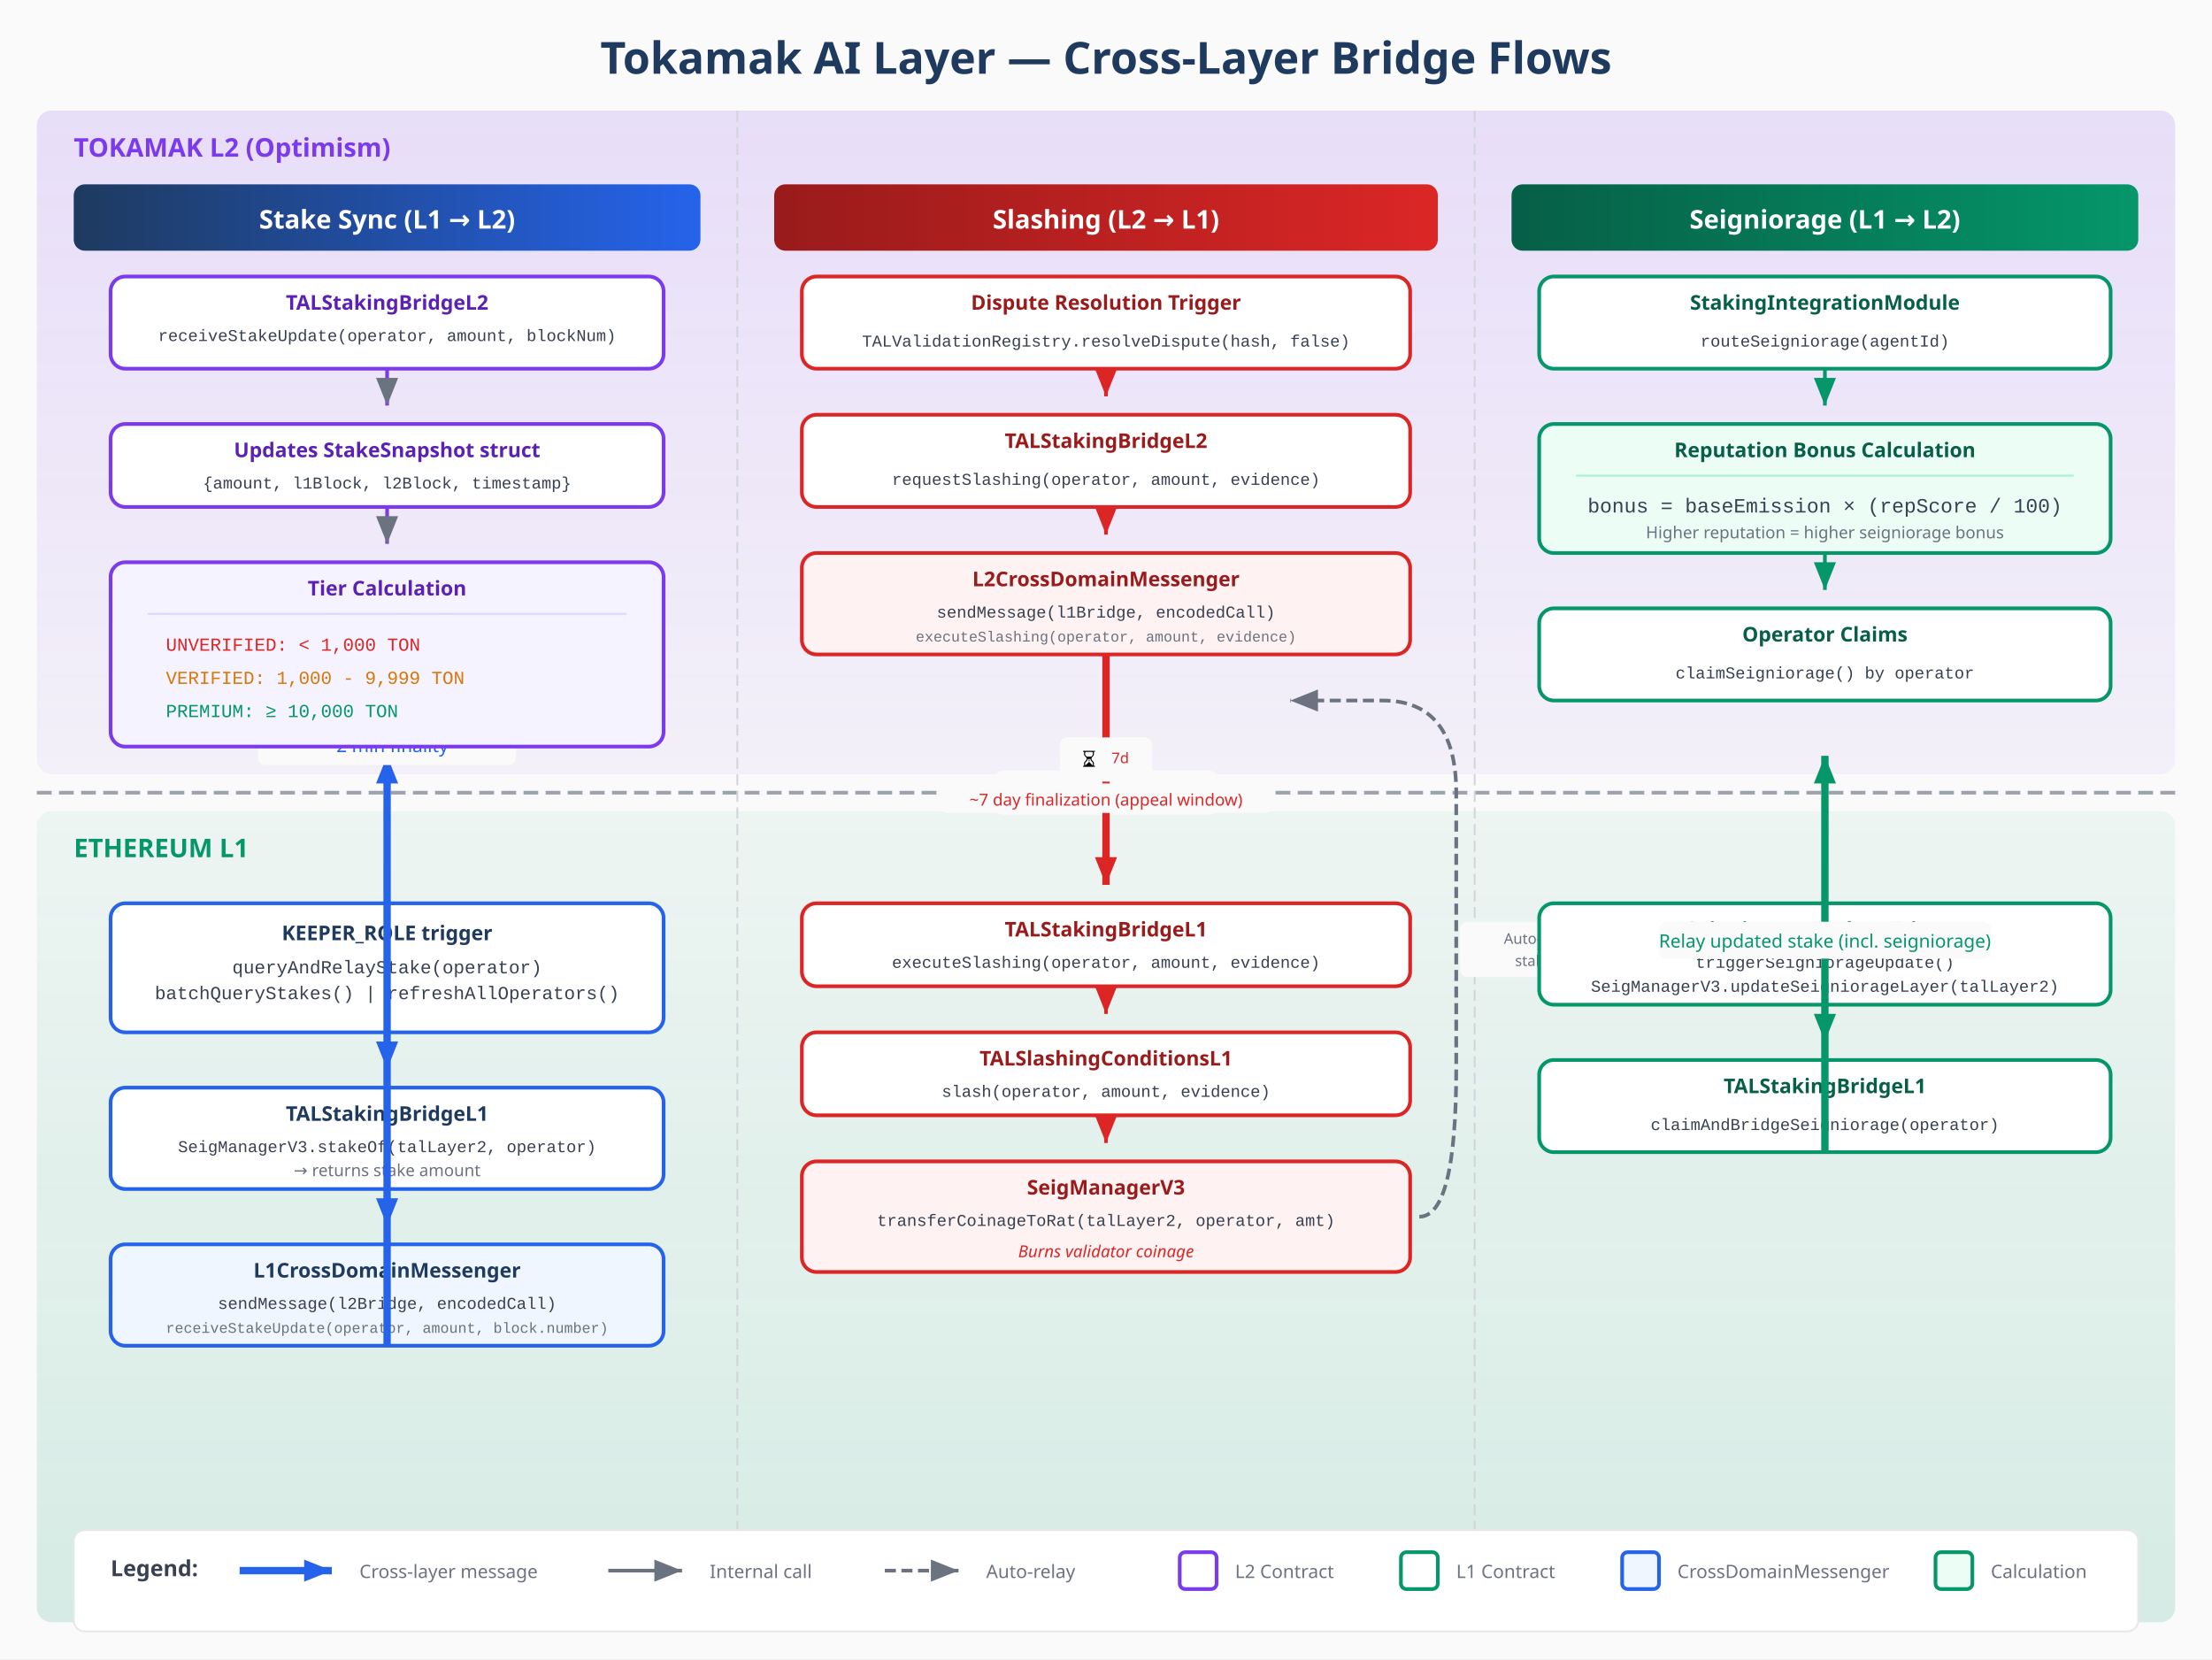
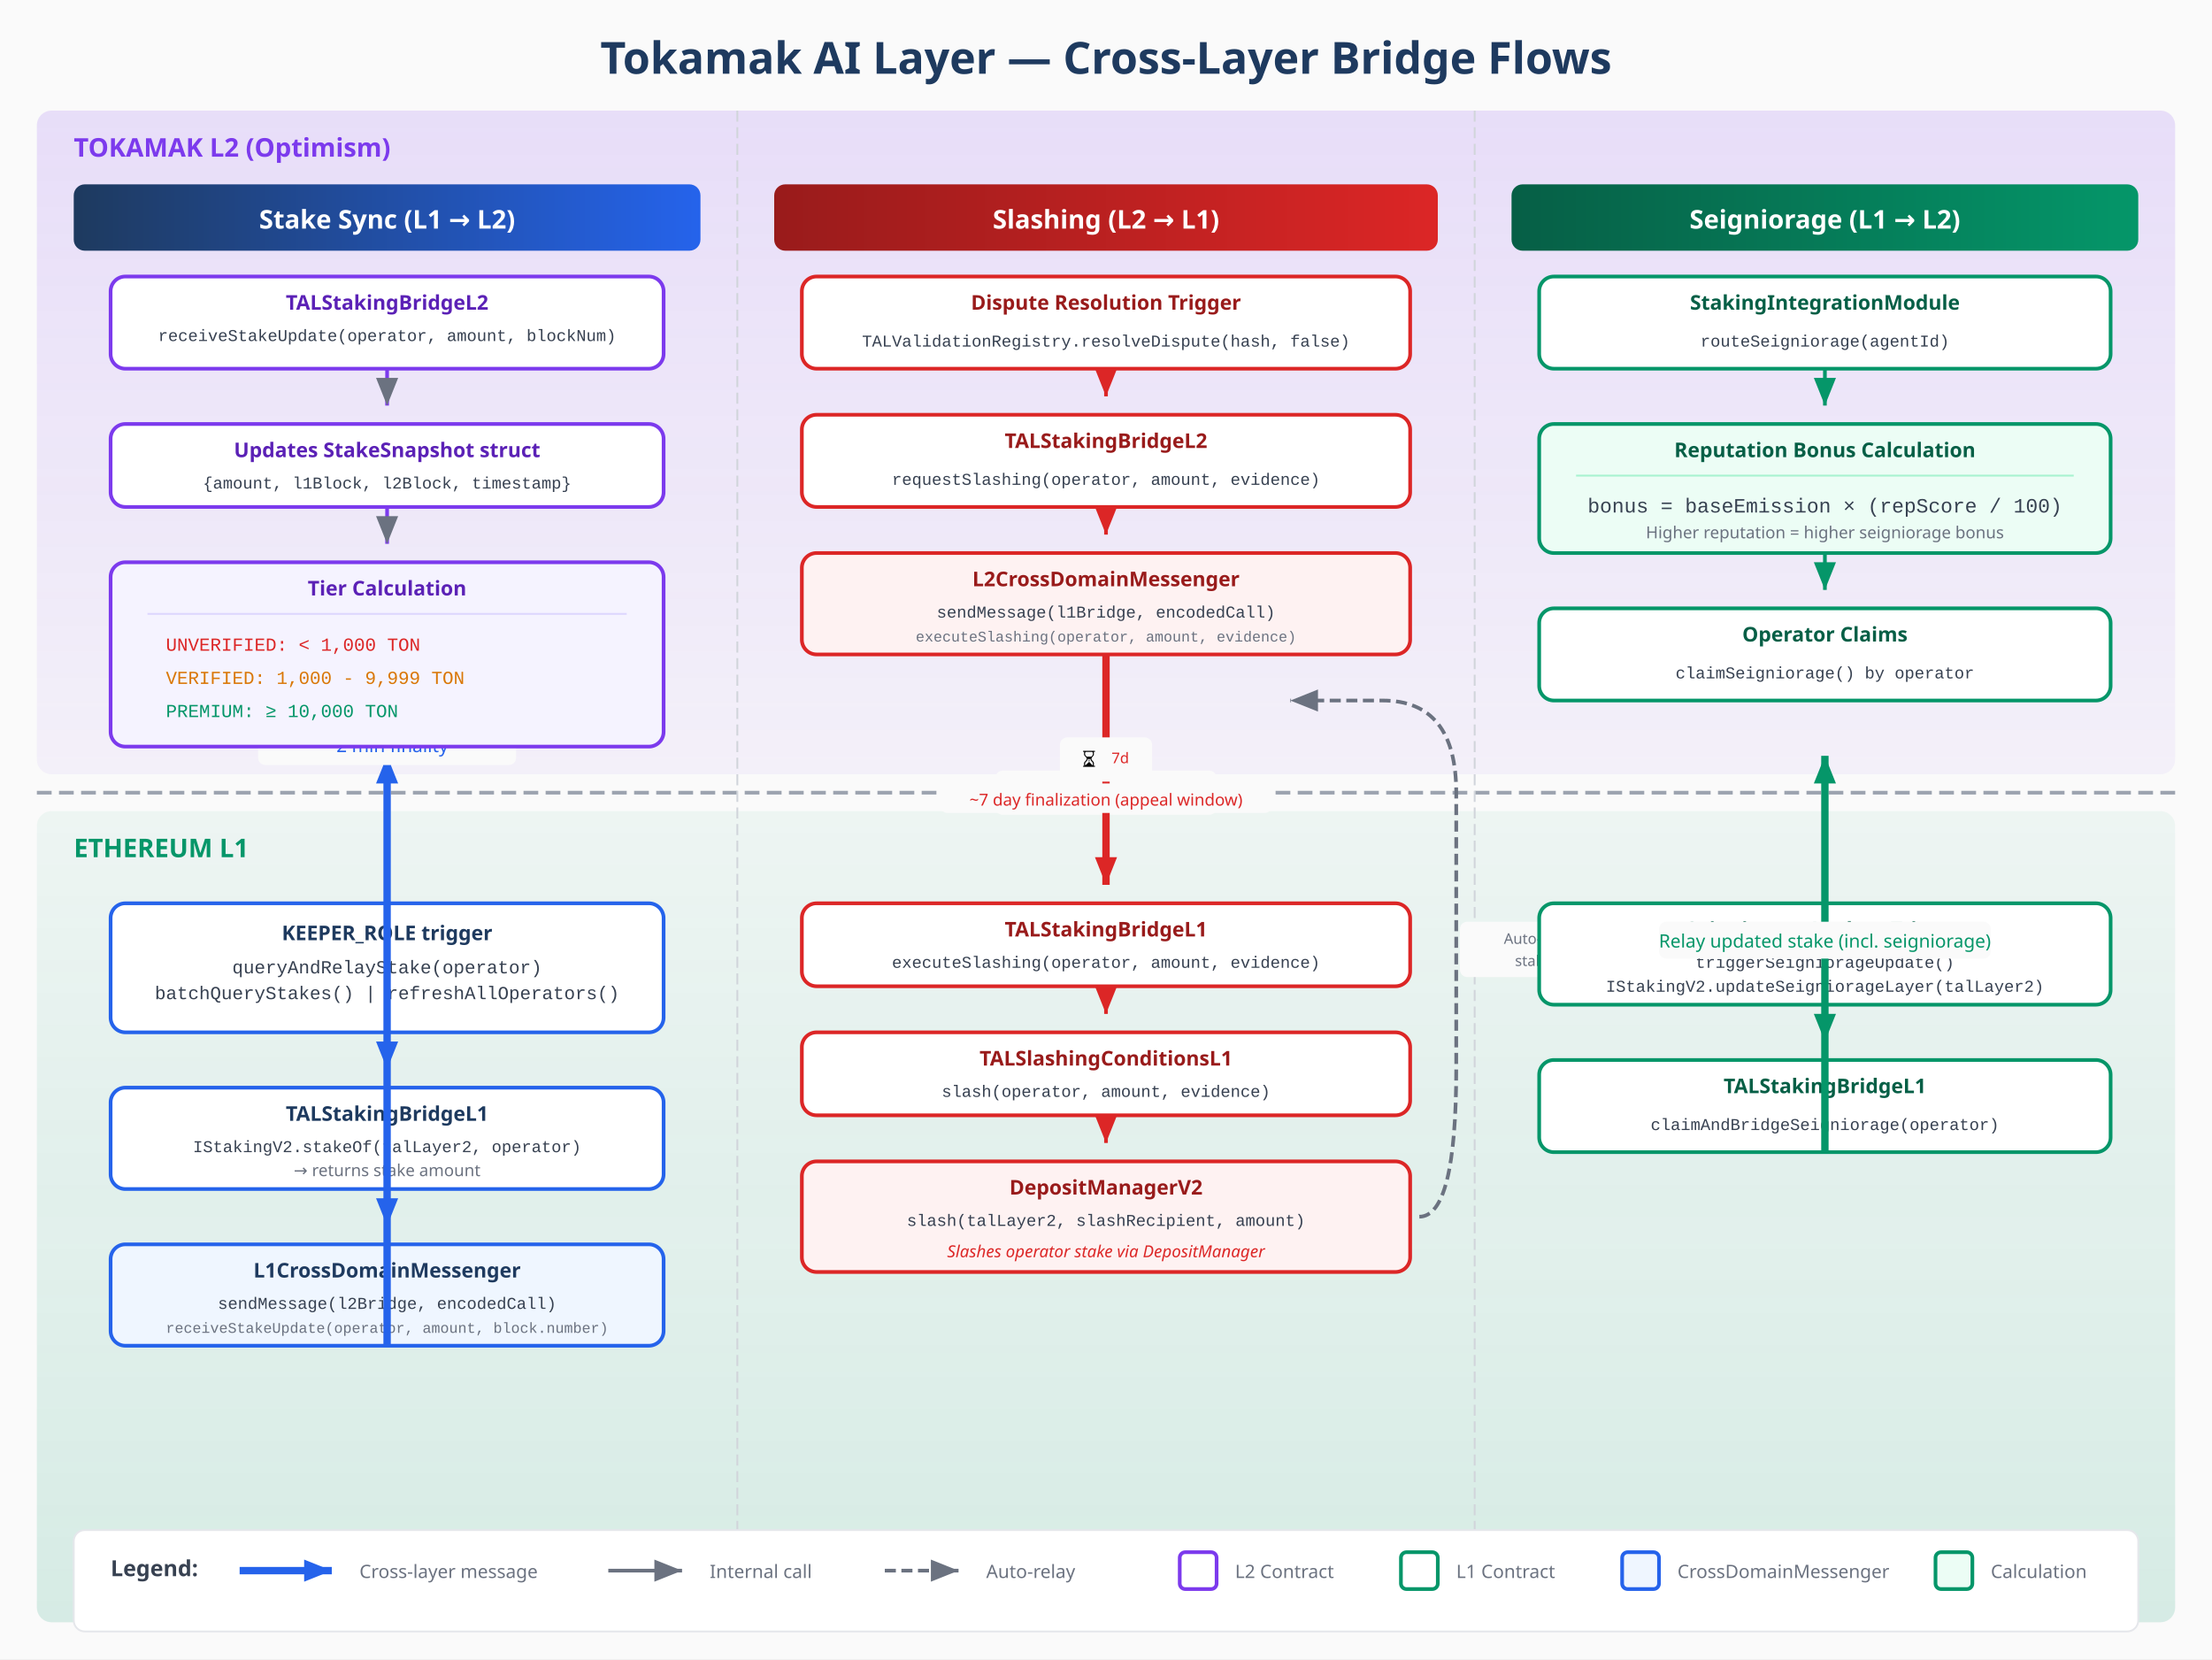
<svg xmlns="http://www.w3.org/2000/svg" viewBox="0 0 1200 900" width="1200" height="900">
  <defs>
    <linearGradient id="l2Gradient" x1="0%" y1="0%" x2="0%" y2="100%">
      <stop offset="0%" style="stop-color:#7c3aed;stop-opacity:0.15" />
      <stop offset="100%" style="stop-color:#7c3aed;stop-opacity:0.05" />
    </linearGradient>
    <linearGradient id="l1Gradient" x1="0%" y1="0%" x2="0%" y2="100%">
      <stop offset="0%" style="stop-color:#059669;stop-opacity:0.05" />
      <stop offset="100%" style="stop-color:#059669;stop-opacity:0.15" />
    </linearGradient>
    <linearGradient id="blueHeader" x1="0%" y1="0%" x2="100%" y2="0%">
      <stop offset="0%" style="stop-color:#1e3a5f" />
      <stop offset="100%" style="stop-color:#2563eb" />
    </linearGradient>
    <linearGradient id="redHeader" x1="0%" y1="0%" x2="100%" y2="0%">
      <stop offset="0%" style="stop-color:#991b1b" />
      <stop offset="100%" style="stop-color:#dc2626" />
    </linearGradient>
    <linearGradient id="greenHeader" x1="0%" y1="0%" x2="100%" y2="0%">
      <stop offset="0%" style="stop-color:#065f46" />
      <stop offset="100%" style="stop-color:#059669" />
    </linearGradient>
    <marker id="arrowBlue" markerWidth="16" markerHeight="12" refX="15" refY="6" orient="auto" markerUnits="userSpaceOnUse">
      <polygon points="0 0, 15 6, 0 12" fill="#2563eb" />
    </marker>
    <marker id="arrowRed" markerWidth="16" markerHeight="12" refX="15" refY="6" orient="auto" markerUnits="userSpaceOnUse">
      <polygon points="0 0, 15 6, 0 12" fill="#dc2626" />
    </marker>
    <marker id="arrowGreen" markerWidth="16" markerHeight="12" refX="15" refY="6" orient="auto" markerUnits="userSpaceOnUse">
      <polygon points="0 0, 15 6, 0 12" fill="#059669" />
    </marker>
    <marker id="arrowGray" markerWidth="16" markerHeight="12" refX="15" refY="6" orient="auto" markerUnits="userSpaceOnUse">
      <polygon points="0 0, 15 6, 0 12" fill="#6b7280" />
    </marker>
  </defs>
  <rect width="1200" height="900" fill="#fafafa" />
  <text x="600" y="40" text-anchor="middle" font-family="'Segoe UI', system-ui, sans-serif" font-size="24" font-weight="600" fill="#1e3a5f">
    Tokamak AI Layer — Cross-Layer Bridge Flows
  </text>
  <rect x="20" y="60" width="1160" height="360" fill="url(#l2Gradient)" rx="8" />
  <text x="40" y="85" font-family="'Segoe UI', system-ui, sans-serif" font-size="14" font-weight="600" fill="#7c3aed">
    TOKAMAK L2 (Optimism)
  </text>
  <rect x="20" y="440" width="1160" height="440" fill="url(#l1Gradient)" rx="8" />
  <text x="40" y="465" font-family="'Segoe UI', system-ui, sans-serif" font-size="14" font-weight="600" fill="#059669">
    ETHEREUM L1
  </text>
  <line x1="20" y1="430" x2="1180" y2="430" stroke="#9ca3af" stroke-width="2" stroke-dasharray="8,4" />
  <rect x="540" y="418" width="120" height="24" fill="#fafafa" rx="4" />
  <text x="600" y="435" text-anchor="middle" font-family="'Segoe UI', system-ui, sans-serif" font-size="12" fill="#6b7280">
    Cross-Layer Boundary
  </text>
  <line x1="400" y1="60" x2="400" y2="880" stroke="#d1d5db" stroke-width="1" stroke-dasharray="6,3" />
  <line x1="800" y1="60" x2="800" y2="880" stroke="#d1d5db" stroke-width="1" stroke-dasharray="6,3" />
  <g id="columnA">
    <rect x="40" y="100" width="340" height="36" fill="url(#blueHeader)" rx="6" />
    <text x="210" y="124" text-anchor="middle" font-family="'Segoe UI', system-ui, sans-serif" font-size="14" font-weight="600" fill="white">
      Stake Sync (L1 → L2)
    </text>
    <g transform="translate(60, 490)">
      <rect width="300" height="70" fill="white" stroke="#2563eb" stroke-width="2" rx="8" />
      <text x="150" y="20" text-anchor="middle" font-family="'Segoe UI', system-ui, sans-serif" font-size="11" font-weight="600" fill="#1e3a5f">
        KEEPER_ROLE trigger
      </text>
      <text x="150" y="38" text-anchor="middle" font-family="'Courier New', monospace" font-size="10" fill="#374151">
        queryAndRelayStake(operator)
      </text>
      <text x="150" y="52" text-anchor="middle" font-family="'Courier New', monospace" font-size="10" fill="#374151">
        batchQueryStakes() | refreshAllOperators()
      </text>
    </g>
    <line x1="210" y1="560" x2="210" y2="580" stroke="#2563eb" stroke-width="2" marker-end="url(#arrowBlue)" />
    <g transform="translate(60, 590)">
      <rect width="300" height="55" fill="white" stroke="#2563eb" stroke-width="2" rx="8" />
      <text x="150" y="18" text-anchor="middle" font-family="'Segoe UI', system-ui, sans-serif" font-size="11" font-weight="600" fill="#1e3a5f">
        TALStakingBridgeL1
      </text>
      <text x="150" y="35" text-anchor="middle" font-family="'Courier New', monospace" font-size="9" fill="#374151">
-         SeigManagerV3.stakeOf(talLayer2, operator)
+         IStakingV2.stakeOf(talLayer2, operator)
      </text>
      <text x="150" y="48" text-anchor="middle" font-family="'Segoe UI', system-ui, sans-serif" font-size="9" fill="#6b7280">
        → returns stake amount
      </text>
    </g>
    <line x1="210" y1="645" x2="210" y2="665" stroke="#2563eb" stroke-width="2" marker-end="url(#arrowBlue)" />
    <g transform="translate(60, 675)">
      <rect width="300" height="55" fill="#eff6ff" stroke="#2563eb" stroke-width="2" rx="8" />
      <text x="150" y="18" text-anchor="middle" font-family="'Segoe UI', system-ui, sans-serif" font-size="11" font-weight="600" fill="#1e3a5f">
        L1CrossDomainMessenger
      </text>
      <text x="150" y="35" text-anchor="middle" font-family="'Courier New', monospace" font-size="9" fill="#374151">
        sendMessage(l2Bridge, encodedCall)
      </text>
      <text x="150" y="48" text-anchor="middle" font-family="'Courier New', monospace" font-size="8" fill="#6b7280">
        receiveStakeUpdate(operator, amount, block.number)
      </text>
    </g>
    <line x1="210" y1="730" x2="210" y2="410" stroke="#2563eb" stroke-width="4" marker-end="url(#arrowBlue)" />
    <rect x="140" y="395" width="140" height="20" fill="#fafafa" rx="4" />
    <text x="210" y="408" text-anchor="middle" font-family="'Segoe UI', system-ui, sans-serif" font-size="10" fill="#2563eb" font-weight="500">
      ~2 min finality
    </text>
    <g transform="translate(60, 150)">
      <rect width="300" height="50" fill="white" stroke="#7c3aed" stroke-width="2" rx="8" />
      <text x="150" y="18" text-anchor="middle" font-family="'Segoe UI', system-ui, sans-serif" font-size="11" font-weight="600" fill="#5b21b6">
        TALStakingBridgeL2
      </text>
      <text x="150" y="35" text-anchor="middle" font-family="'Courier New', monospace" font-size="9" fill="#374151">
        receiveStakeUpdate(operator, amount, blockNum)
      </text>
    </g>
    <line x1="210" y1="200" x2="210" y2="220" stroke="#7c3aed" stroke-width="2" marker-end="url(#arrowGray)" />
    <g transform="translate(60, 230)">
      <rect width="300" height="45" fill="white" stroke="#7c3aed" stroke-width="2" rx="8" />
      <text x="150" y="18" text-anchor="middle" font-family="'Segoe UI', system-ui, sans-serif" font-size="11" font-weight="600" fill="#5b21b6">
        Updates StakeSnapshot struct
      </text>
      <text x="150" y="35" text-anchor="middle" font-family="'Courier New', monospace" font-size="9" fill="#374151">
        {amount, l1Block, l2Block, timestamp}
      </text>
    </g>
    <line x1="210" y1="275" x2="210" y2="295" stroke="#7c3aed" stroke-width="2" marker-end="url(#arrowGray)" />
    <g transform="translate(60, 305)">
      <rect width="300" height="100" fill="#f5f3ff" stroke="#7c3aed" stroke-width="2" rx="8" />
      <text x="150" y="18" text-anchor="middle" font-family="'Segoe UI', system-ui, sans-serif" font-size="11" font-weight="600" fill="#5b21b6">
        Tier Calculation
      </text>
      <line x1="20" y1="28" x2="280" y2="28" stroke="#ddd6fe" stroke-width="1" />
      <text x="30" y="48" font-family="'Courier New', monospace" font-size="10" fill="#dc2626">
        UNVERIFIED: &lt; 1,000 TON
      </text>
      <text x="30" y="66" font-family="'Courier New', monospace" font-size="10" fill="#d97706">
        VERIFIED: 1,000 - 9,999 TON
      </text>
      <text x="30" y="84" font-family="'Courier New', monospace" font-size="10" fill="#059669">
        PREMIUM: ≥ 10,000 TON
      </text>
    </g>
  </g>
  <g id="columnB">
    <rect x="420" y="100" width="360" height="36" fill="url(#redHeader)" rx="6" />
    <text x="600" y="124" text-anchor="middle" font-family="'Segoe UI', system-ui, sans-serif" font-size="14" font-weight="600" fill="white">
      Slashing (L2 → L1)
    </text>
    <g transform="translate(435, 150)">
      <rect width="330" height="50" fill="white" stroke="#dc2626" stroke-width="2" rx="8" />
      <text x="165" y="18" text-anchor="middle" font-family="'Segoe UI', system-ui, sans-serif" font-size="11" font-weight="600" fill="#991b1b">
        Dispute Resolution Trigger
      </text>
      <text x="165" y="38" text-anchor="middle" font-family="'Courier New', monospace" font-size="9" fill="#374151">
        TALValidationRegistry.resolveDispute(hash, false)
      </text>
    </g>
    <line x1="600" y1="200" x2="600" y2="215" stroke="#dc2626" stroke-width="2" marker-end="url(#arrowRed)" />
    <g transform="translate(435, 225)">
      <rect width="330" height="50" fill="white" stroke="#dc2626" stroke-width="2" rx="8" />
      <text x="165" y="18" text-anchor="middle" font-family="'Segoe UI', system-ui, sans-serif" font-size="11" font-weight="600" fill="#991b1b">
        TALStakingBridgeL2
      </text>
      <text x="165" y="38" text-anchor="middle" font-family="'Courier New', monospace" font-size="9" fill="#374151">
        requestSlashing(operator, amount, evidence)
      </text>
    </g>
    <line x1="600" y1="275" x2="600" y2="290" stroke="#dc2626" stroke-width="2" marker-end="url(#arrowRed)" />
    <g transform="translate(435, 300)">
      <rect width="330" height="55" fill="#fef2f2" stroke="#dc2626" stroke-width="2" rx="8" />
      <text x="165" y="18" text-anchor="middle" font-family="'Segoe UI', system-ui, sans-serif" font-size="11" font-weight="600" fill="#991b1b">
        L2CrossDomainMessenger
      </text>
      <text x="165" y="35" text-anchor="middle" font-family="'Courier New', monospace" font-size="9" fill="#374151">
        sendMessage(l1Bridge, encodedCall)
      </text>
      <text x="165" y="48" text-anchor="middle" font-family="'Courier New', monospace" font-size="8" fill="#6b7280">
        executeSlashing(operator, amount, evidence)
      </text>
    </g>
    <line x1="600" y1="355" x2="600" y2="480" stroke="#dc2626" stroke-width="4" marker-end="url(#arrowRed)" />
    <g transform="translate(575, 400)">
      <rect x="0" y="0" width="50" height="24" fill="#fafafa" rx="4" />
      <text x="12" y="16" font-size="12">⏳</text>
      <text x="28" y="14" font-family="'Segoe UI', system-ui, sans-serif" font-size="8" fill="#dc2626">7d</text>
    </g>
    <rect x="510" y="425" width="180" height="16" fill="#fafafa" rx="4" />
    <text x="600" y="437" text-anchor="middle" font-family="'Segoe UI', system-ui, sans-serif" font-size="9" fill="#dc2626" font-weight="500">
      ~7 day finalization (appeal window)
    </text>
    <g transform="translate(435, 490)">
      <rect width="330" height="45" fill="white" stroke="#dc2626" stroke-width="2" rx="8" />
      <text x="165" y="18" text-anchor="middle" font-family="'Segoe UI', system-ui, sans-serif" font-size="11" font-weight="600" fill="#991b1b">
        TALStakingBridgeL1
      </text>
      <text x="165" y="35" text-anchor="middle" font-family="'Courier New', monospace" font-size="9" fill="#374151">
        executeSlashing(operator, amount, evidence)
      </text>
    </g>
    <line x1="600" y1="535" x2="600" y2="550" stroke="#dc2626" stroke-width="2" marker-end="url(#arrowRed)" />
    <g transform="translate(435, 560)">
      <rect width="330" height="45" fill="white" stroke="#dc2626" stroke-width="2" rx="8" />
      <text x="165" y="18" text-anchor="middle" font-family="'Segoe UI', system-ui, sans-serif" font-size="11" font-weight="600" fill="#991b1b">
        TALSlashingConditionsL1
      </text>
      <text x="165" y="35" text-anchor="middle" font-family="'Courier New', monospace" font-size="9" fill="#374151">
        slash(operator, amount, evidence)
      </text>
    </g>
    <line x1="600" y1="605" x2="600" y2="620" stroke="#dc2626" stroke-width="2" marker-end="url(#arrowRed)" />
    <g transform="translate(435, 630)">
      <rect width="330" height="60" fill="#fef2f2" stroke="#dc2626" stroke-width="2" rx="8" />
      <text x="165" y="18" text-anchor="middle" font-family="'Segoe UI', system-ui, sans-serif" font-size="11" font-weight="600" fill="#991b1b">
-         SeigManagerV3
+         DepositManagerV2
      </text>
      <text x="165" y="35" text-anchor="middle" font-family="'Courier New', monospace" font-size="9" fill="#374151">
-         transferCoinageToRat(talLayer2, operator, amt)
+         slash(talLayer2, slashRecipient, amount)
      </text>
      <text x="165" y="52" text-anchor="middle" font-family="'Segoe UI', system-ui, sans-serif" font-size="9" fill="#dc2626" font-style="italic">
-         Burns validator coinage
+         Slashes operator stake via DepositManager
      </text>
    </g>
    <path d="M 770 660 Q 790 660 790 580 Q 790 500 790 430 Q 790 380 750 380 L 700 380" stroke="#6b7280" stroke-width="2" stroke-dasharray="6,3" fill="none" marker-end="url(#arrowGray)" />
    <rect x="792" y="500" width="120" height="30" fill="#fafafa" rx="4" />
    <text x="852" y="512" text-anchor="middle" font-family="'Segoe UI', system-ui, sans-serif" font-size="8" fill="#6b7280">
      Auto-relay updated
    </text>
    <text x="852" y="524" text-anchor="middle" font-family="'Segoe UI', system-ui, sans-serif" font-size="8" fill="#6b7280">
      stake back to L2
    </text>
  </g>
  <g id="columnC">
    <rect x="820" y="100" width="340" height="36" fill="url(#greenHeader)" rx="6" />
    <text x="990" y="124" text-anchor="middle" font-family="'Segoe UI', system-ui, sans-serif" font-size="14" font-weight="600" fill="white">
      Seigniorage (L1 → L2)
    </text>
    <g transform="translate(835, 490)">
      <rect width="310" height="55" fill="white" stroke="#059669" stroke-width="2" rx="8" />
      <text x="155" y="18" text-anchor="middle" font-family="'Segoe UI', system-ui, sans-serif" font-size="11" font-weight="600" fill="#065f46">
        Seigniorage Update Trigger
      </text>
      <text x="155" y="35" text-anchor="middle" font-family="'Courier New', monospace" font-size="9" fill="#374151">
        triggerSeigniorageUpdate()
      </text>
      <text x="155" y="48" text-anchor="middle" font-family="'Courier New', monospace" font-size="9" fill="#374151">
-         SeigManagerV3.updateSeigniorageLayer(talLayer2)
+         IStakingV2.updateSeigniorageLayer(talLayer2)
      </text>
    </g>
    <line x1="990" y1="545" x2="990" y2="565" stroke="#059669" stroke-width="2" marker-end="url(#arrowGreen)" />
    <g transform="translate(835, 575)">
      <rect width="310" height="50" fill="white" stroke="#059669" stroke-width="2" rx="8" />
      <text x="155" y="18" text-anchor="middle" font-family="'Segoe UI', system-ui, sans-serif" font-size="11" font-weight="600" fill="#065f46">
        TALStakingBridgeL1
      </text>
      <text x="155" y="38" text-anchor="middle" font-family="'Courier New', monospace" font-size="9" fill="#374151">
        claimAndBridgeSeigniorage(operator)
      </text>
    </g>
    <line x1="990" y1="625" x2="990" y2="410" stroke="#059669" stroke-width="4" marker-end="url(#arrowGreen)" />
    <rect x="900" y="500" width="180" height="20" fill="#fafafa" rx="4" />
    <text x="990" y="514" text-anchor="middle" font-family="'Segoe UI', system-ui, sans-serif" font-size="10" fill="#059669" font-weight="500">
      Relay updated stake (incl. seigniorage)
    </text>
    <g transform="translate(835, 150)">
      <rect width="310" height="50" fill="white" stroke="#059669" stroke-width="2" rx="8" />
      <text x="155" y="18" text-anchor="middle" font-family="'Segoe UI', system-ui, sans-serif" font-size="11" font-weight="600" fill="#065f46">
        StakingIntegrationModule
      </text>
      <text x="155" y="38" text-anchor="middle" font-family="'Courier New', monospace" font-size="9" fill="#374151">
        routeSeigniorage(agentId)
      </text>
    </g>
    <line x1="990" y1="200" x2="990" y2="220" stroke="#059669" stroke-width="2" marker-end="url(#arrowGreen)" />
    <g transform="translate(835, 230)">
      <rect width="310" height="70" fill="#ecfdf5" stroke="#059669" stroke-width="2" rx="8" />
      <text x="155" y="18" text-anchor="middle" font-family="'Segoe UI', system-ui, sans-serif" font-size="11" font-weight="600" fill="#065f46">
        Reputation Bonus Calculation
      </text>
      <line x1="20" y1="28" x2="290" y2="28" stroke="#a7f3d0" stroke-width="1" />
      <text x="155" y="48" text-anchor="middle" font-family="'Courier New', monospace" font-size="11" fill="#374151">
        bonus = baseEmission × (repScore / 100)
      </text>
      <text x="155" y="62" text-anchor="middle" font-family="'Segoe UI', system-ui, sans-serif" font-size="9" fill="#6b7280">
        Higher reputation = higher seigniorage bonus
      </text>
    </g>
    <line x1="990" y1="300" x2="990" y2="320" stroke="#059669" stroke-width="2" marker-end="url(#arrowGreen)" />
    <g transform="translate(835, 330)">
      <rect width="310" height="50" fill="white" stroke="#059669" stroke-width="2" rx="8" />
      <text x="155" y="18" text-anchor="middle" font-family="'Segoe UI', system-ui, sans-serif" font-size="11" font-weight="600" fill="#065f46">
        Operator Claims
      </text>
      <text x="155" y="38" text-anchor="middle" font-family="'Courier New', monospace" font-size="9" fill="#374151">
        claimSeigniorage() by operator
      </text>
    </g>
  </g>
  <g transform="translate(40, 830)">
    <rect width="1120" height="55" fill="white" stroke="#e5e7eb" stroke-width="1" rx="6" />
    <text x="20" y="25" font-family="'Segoe UI', system-ui, sans-serif" font-size="12" font-weight="600" fill="#374151">
      Legend:
    </text>
    <line x1="90" y1="22" x2="140" y2="22" stroke="#2563eb" stroke-width="4" marker-end="url(#arrowBlue)" />
    <text x="155" y="26" font-family="'Segoe UI', system-ui, sans-serif" font-size="10" fill="#6b7280">
      Cross-layer message
    </text>
    <line x1="290" y1="22" x2="330" y2="22" stroke="#6b7280" stroke-width="2" marker-end="url(#arrowGray)" />
    <text x="345" y="26" font-family="'Segoe UI', system-ui, sans-serif" font-size="10" fill="#6b7280">
      Internal call
    </text>
    <line x1="440" y1="22" x2="480" y2="22" stroke="#6b7280" stroke-width="2" stroke-dasharray="6,3" marker-end="url(#arrowGray)" />
    <text x="495" y="26" font-family="'Segoe UI', system-ui, sans-serif" font-size="10" fill="#6b7280">
      Auto-relay
    </text>
    <rect x="600" y="12" width="20" height="20" fill="white" stroke="#7c3aed" stroke-width="2" rx="3" />
    <text x="630" y="26" font-family="'Segoe UI', system-ui, sans-serif" font-size="10" fill="#6b7280">
      L2 Contract
    </text>
    <rect x="720" y="12" width="20" height="20" fill="white" stroke="#059669" stroke-width="2" rx="3" />
    <text x="750" y="26" font-family="'Segoe UI', system-ui, sans-serif" font-size="10" fill="#6b7280">
      L1 Contract
    </text>
    <rect x="840" y="12" width="20" height="20" fill="#eff6ff" stroke="#2563eb" stroke-width="2" rx="3" />
    <text x="870" y="26" font-family="'Segoe UI', system-ui, sans-serif" font-size="10" fill="#6b7280">
      CrossDomainMessenger
    </text>
    <rect x="1010" y="12" width="20" height="20" fill="#ecfdf5" stroke="#059669" stroke-width="2" rx="3" />
    <text x="1040" y="26" font-family="'Segoe UI', system-ui, sans-serif" font-size="10" fill="#6b7280">
      Calculation
    </text>
  </g>
</svg>
